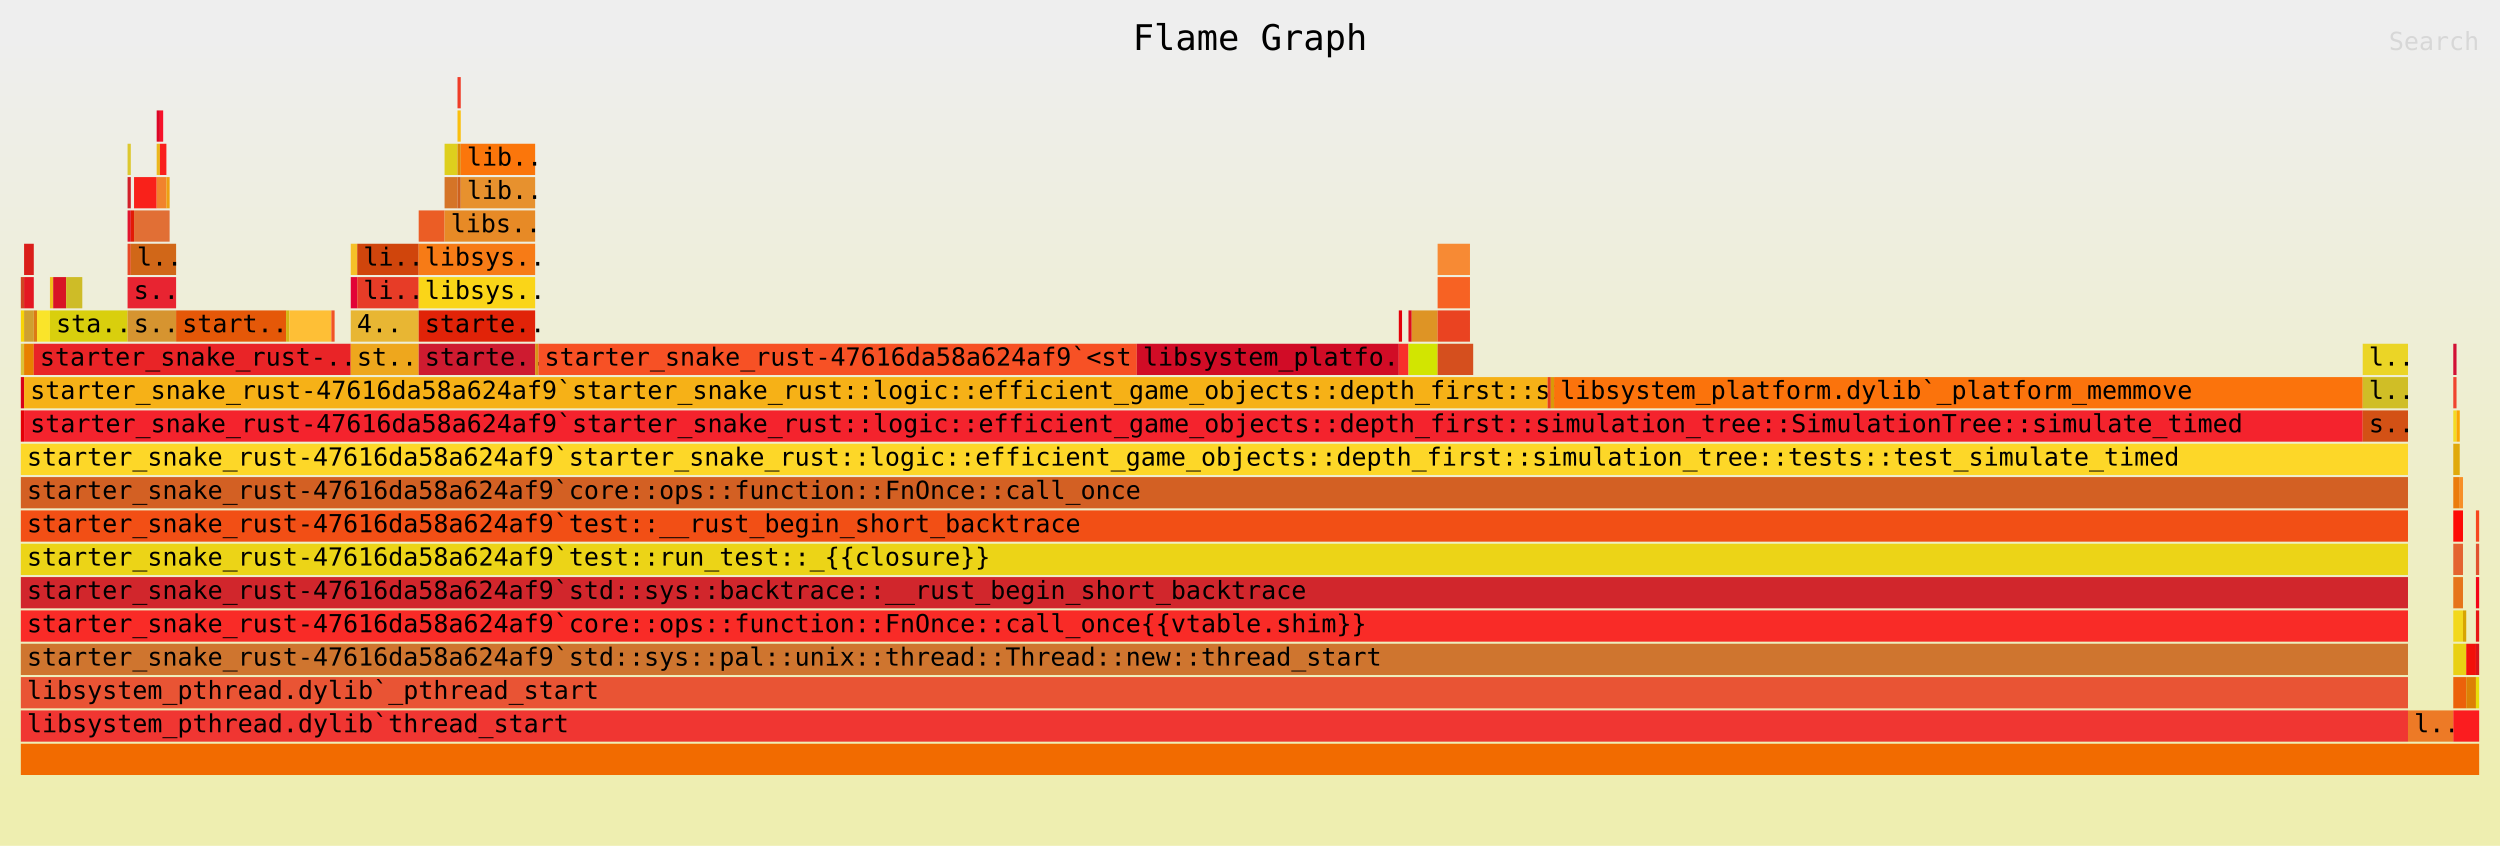
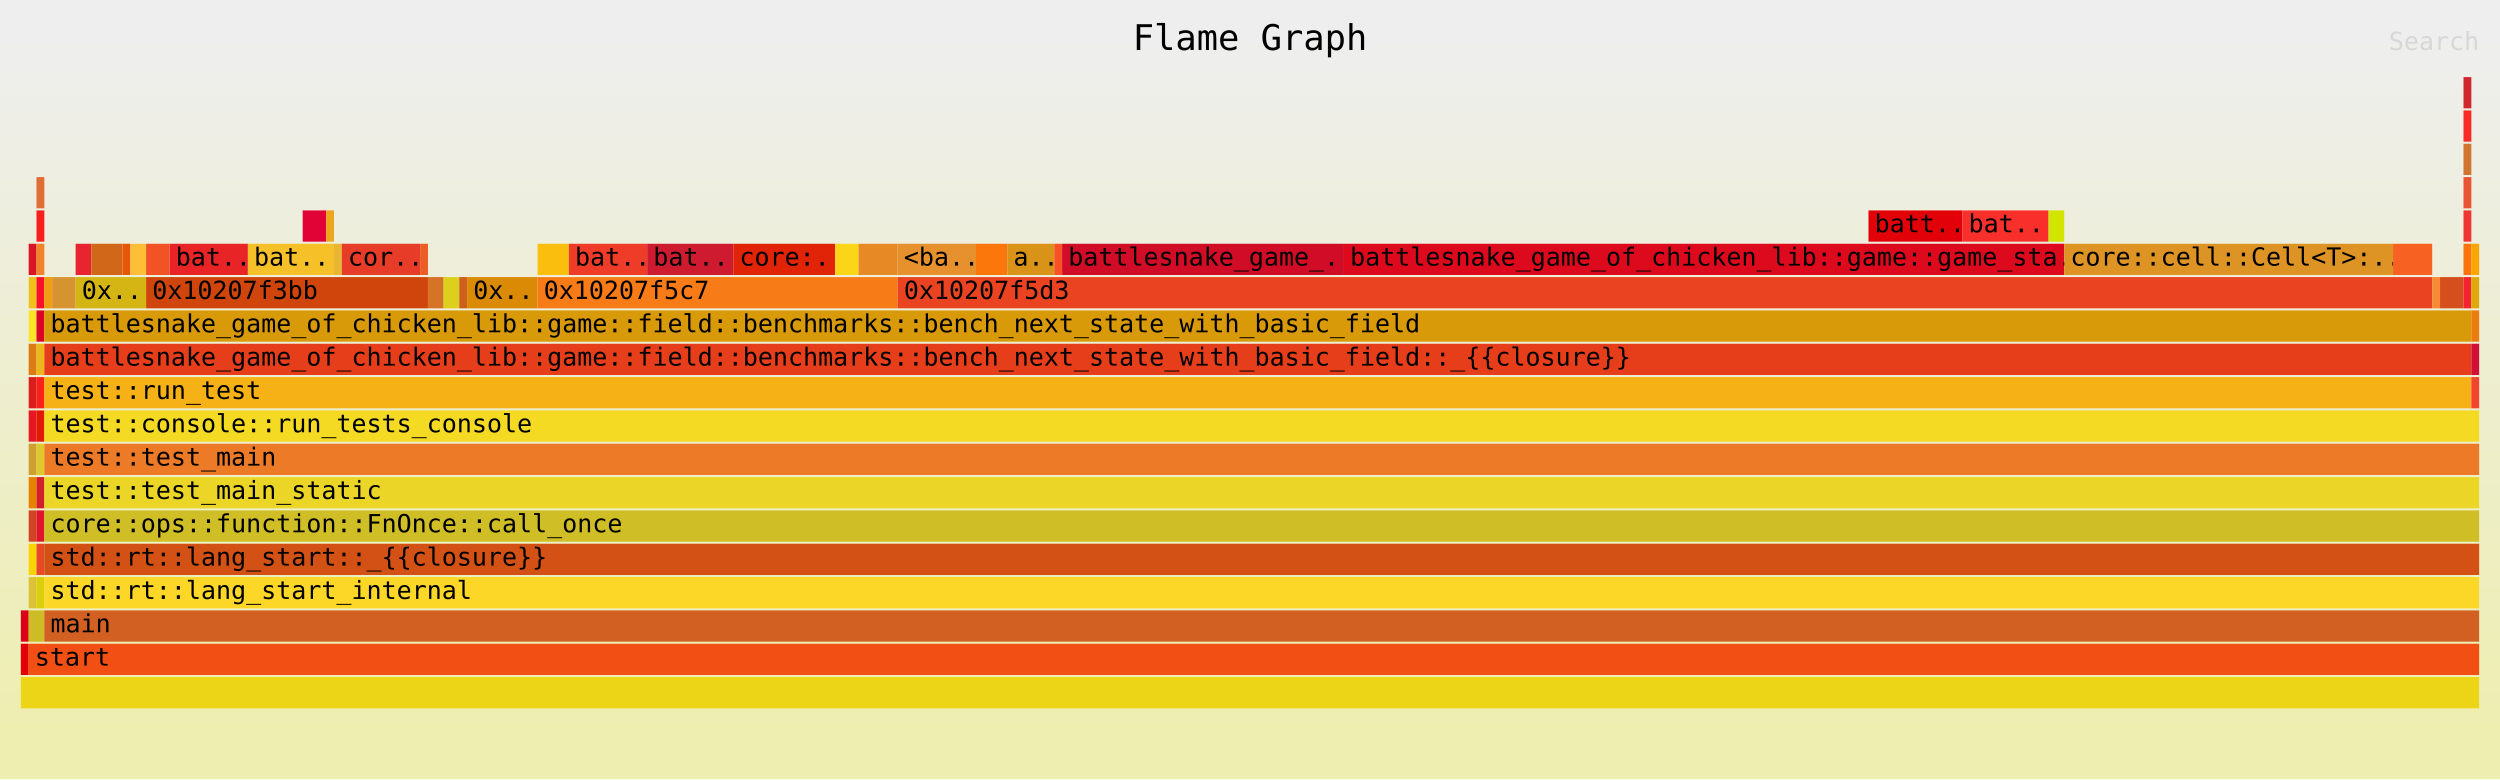
- <svg xmlns="http://www.w3.org/2000/svg" xmlns:ns1="http://github.com/jonhoo/inferno" version="1.1" width="1200" height="406" viewBox="0 0 1200 406">
+ <svg xmlns="http://www.w3.org/2000/svg" xmlns:ns1="http://github.com/jonhoo/inferno" version="1.1" width="1200" height="374" viewBox="0 0 1200 374">
  <defs>
    <linearGradient id="background" y1="0" y2="1" x1="0" x2="0">
      <stop stop-color="#eeeeee" offset="5%" />
      <stop stop-color="#eeeeb0" offset="95%" />
    </linearGradient>
  </defs>
  <style type="text/css">
text { font-family:monospace; font-size:12px }
#title { text-anchor:middle; font-size:17px; }
#matched { text-anchor:end; }
#search { text-anchor:end; opacity:0.1; cursor:pointer; }
#search:hover, #search.show { opacity:1; }
#subtitle { text-anchor:middle; font-color:rgb(160,160,160); }
#unzoom { cursor:pointer; }
#frames &gt; *:hover { stroke:black; stroke-width:0.5; cursor:pointer; }
.hide { display:none; }
.parent { opacity:0.5; }
</style>
-   <rect x="0" y="0" width="100%" height="406" fill="url(#background)" />
+   <rect x="0" y="0" width="100%" height="374" fill="url(#background)" />
  <text id="title" fill="rgb(0,0,0)" x="50%" y="24.00">Flame Graph</text>
-   <text id="details" fill="rgb(0,0,0)" x="10" y="389.00"> </text>
+   <text id="details" fill="rgb(0,0,0)" x="10" y="357.00"> </text>
  <text id="unzoom" class="hide" fill="rgb(0,0,0)" x="10" y="24.00">Reset Zoom</text>
  <text id="search" fill="rgb(0,0,0)" x="1190" y="24.00">Search</text>
-   <text id="matched" fill="rgb(0,0,0)" x="1190" y="389.00"> </text>
-   <svg id="frames" x="10" width="1180" total_samples="760">
-     <g>
-       <rect x="0%" y="197" width="0.132%" height="15" fill="rgb(227,0,7)" ns1:x="0" ns1:w="1" />
-       <text x="0.25%" y="207.50" />
-     </g>
-     <g>
-       <rect x="0%" y="181" width="0.132%" height="15" fill="rgb(217,0,24)" ns1:x="0" ns1:w="1" />
-       <text x="0.25%" y="191.50" />
-     </g>
-     <g>
-       <rect x="0%" y="165" width="0.132%" height="15" fill="rgb(221,193,54)" ns1:x="0" ns1:w="1" />
-       <text x="0.25%" y="175.50" />
-     </g>
-     <g>
-       <rect x="0%" y="149" width="0.132%" height="15" fill="rgb(248,212,6)" ns1:x="0" ns1:w="1" />
-       <text x="0.25%" y="159.50" />
-     </g>
-     <g>
-       <rect x="0%" y="133" width="0.132%" height="15" fill="rgb(208,68,35)" ns1:x="0" ns1:w="1" />
-       <text x="0.25%" y="143.50" />
-     </g>
-     <g>
-       <rect x="0.132%" y="165" width="0.395%" height="15" fill="rgb(232,128,0)" ns1:x="1" ns1:w="3" />
-       <text x="0.382%" y="175.50" />
-     </g>
-     <g>
-       <rect x="0.132%" y="149" width="0.395%" height="15" fill="rgb(207,160,47)" ns1:x="1" ns1:w="3" />
-       <text x="0.382%" y="159.50" />
-     </g>
-     <g>
-       <rect x="0.132%" y="133" width="0.395%" height="15" fill="rgb(228,23,34)" ns1:x="1" ns1:w="3" />
-       <text x="0.382%" y="143.50" />
-     </g>
-     <g>
-       <rect x="0.132%" y="117" width="0.395%" height="15" fill="rgb(218,30,26)" ns1:x="1" ns1:w="3" />
-       <text x="0.382%" y="127.50" />
-     </g>
-     <g>
-       <rect x="0.526%" y="149" width="0.132%" height="15" fill="rgb(220,122,19)" ns1:x="4" ns1:w="1" />
-       <text x="0.776%" y="159.50" />
-     </g>
-     <g>
-       <rect x="0.658%" y="149" width="0.526%" height="15" fill="rgb(250,228,42)" ns1:x="5" ns1:w="4" />
-       <text x="0.908%" y="159.50" />
-     </g>
-     <g>
-       <rect x="1.184%" y="133" width="0.132%" height="15" fill="rgb(240,193,28)" ns1:x="9" ns1:w="1" />
-       <text x="1.434%" y="143.50" />
-     </g>
-     <g>
-       <rect x="1.316%" y="133" width="0.526%" height="15" fill="rgb(216,20,37)" ns1:x="10" ns1:w="4" />
-       <text x="1.566%" y="143.50" />
-     </g>
-     <g>
-       <rect x="1.842%" y="133" width="0.658%" height="15" fill="rgb(206,188,39)" ns1:x="14" ns1:w="5" />
-       <text x="2.092%" y="143.50" />
-     </g>
-     <g>
-       <rect x="1.184%" y="149" width="3.158%" height="15" fill="rgb(217,207,13)" ns1:x="9" ns1:w="24" />
-       <text x="1.434%" y="159.50">sta..</text>
-     </g>
-     <g>
-       <rect x="4.342%" y="117" width="0.132%" height="15" fill="rgb(231,73,38)" ns1:x="33" ns1:w="1" />
-       <text x="4.592%" y="127.50" />
-     </g>
-     <g>
-       <rect x="4.342%" y="101" width="0.132%" height="15" fill="rgb(225,20,46)" ns1:x="33" ns1:w="1" />
-       <text x="4.592%" y="111.50" />
-     </g>
-     <g>
-       <rect x="4.342%" y="85" width="0.132%" height="15" fill="rgb(210,31,41)" ns1:x="33" ns1:w="1" />
-       <text x="4.592%" y="95.50" />
-     </g>
-     <g>
-       <rect x="4.342%" y="69" width="0.132%" height="15" fill="rgb(221,200,47)" ns1:x="33" ns1:w="1" />
-       <text x="4.592%" y="79.50" />
-     </g>
-     <g>
-       <rect x="4.474%" y="101" width="0.132%" height="15" fill="rgb(226,26,5)" ns1:x="34" ns1:w="1" />
-       <text x="4.724%" y="111.50" />
-     </g>
-     <g>
-       <rect x="4.605%" y="85" width="0.921%" height="15" fill="rgb(249,33,26)" ns1:x="35" ns1:w="7" />
-       <text x="4.855%" y="95.50" />
-     </g>
-     <g>
-       <rect x="5.526%" y="69" width="0.132%" height="15" fill="rgb(235,183,28)" ns1:x="42" ns1:w="1" />
-       <text x="5.776%" y="79.50" />
-     </g>
-     <g>
-       <rect x="5.526%" y="53" width="0.132%" height="15" fill="rgb(221,5,38)" ns1:x="42" ns1:w="1" />
-       <text x="5.776%" y="63.50" />
-     </g>
-     <g>
-       <rect x="5.658%" y="53" width="0.132%" height="15" fill="rgb(247,18,42)" ns1:x="43" ns1:w="1" />
-       <text x="5.908%" y="63.50" />
-     </g>
-     <g>
-       <rect x="5.526%" y="85" width="0.395%" height="15" fill="rgb(241,131,45)" ns1:x="42" ns1:w="3" />
-       <text x="5.776%" y="95.50" />
-     </g>
-     <g>
-       <rect x="5.658%" y="69" width="0.263%" height="15" fill="rgb(249,31,29)" ns1:x="43" ns1:w="2" />
-       <text x="5.908%" y="79.50" />
-     </g>
-     <g>
-       <rect x="4.605%" y="101" width="1.447%" height="15" fill="rgb(225,111,53)" ns1:x="35" ns1:w="11" />
-       <text x="4.855%" y="111.50" />
-     </g>
-     <g>
-       <rect x="5.921%" y="85" width="0.132%" height="15" fill="rgb(238,160,17)" ns1:x="45" ns1:w="1" />
-       <text x="6.171%" y="95.50" />
-     </g>
-     <g>
-       <rect x="4.342%" y="149" width="1.974%" height="15" fill="rgb(214,148,48)" ns1:x="33" ns1:w="15" />
-       <text x="4.592%" y="159.50">s..</text>
-     </g>
-     <g>
-       <rect x="4.342%" y="133" width="1.974%" height="15" fill="rgb(232,36,49)" ns1:x="33" ns1:w="15" />
-       <text x="4.592%" y="143.50">s..</text>
-     </g>
-     <g>
-       <rect x="4.474%" y="117" width="1.842%" height="15" fill="rgb(209,103,24)" ns1:x="34" ns1:w="14" />
-       <text x="4.724%" y="127.50">l..</text>
-     </g>
-     <g>
-       <rect x="6.316%" y="149" width="4.474%" height="15" fill="rgb(229,88,8)" ns1:x="48" ns1:w="34" />
-       <text x="6.566%" y="159.50">start..</text>
-     </g>
-     <g>
-       <rect x="10.79%" y="149" width="0.132%" height="15" fill="rgb(213,181,19)" ns1:x="82" ns1:w="1" />
-       <text x="11.04%" y="159.50" />
-     </g>
-     <g>
-       <rect x="10.921%" y="149" width="1.71%" height="15" fill="rgb(254,191,54)" ns1:x="83" ns1:w="13" />
-       <text x="11.171%" y="159.50" />
-     </g>
-     <g>
-       <rect x="12.632%" y="149" width="0.132%" height="15" fill="rgb(241,83,37)" ns1:x="96" ns1:w="1" />
-       <text x="12.882%" y="159.50" />
-     </g>
-     <g>
-       <rect x="0.526%" y="165" width="12.895%" height="15" fill="rgb(233,36,39)" ns1:x="4" ns1:w="98" />
-       <text x="0.776%" y="175.50">starter_snake_rust-..</text>
-     </g>
-     <g>
-       <rect x="13.421%" y="133" width="0.263%" height="15" fill="rgb(226,3,54)" ns1:x="102" ns1:w="2" />
-       <text x="13.671%" y="143.50" />
-     </g>
-     <g>
-       <rect x="13.421%" y="117" width="0.263%" height="15" fill="rgb(245,192,40)" ns1:x="102" ns1:w="2" />
-       <text x="13.671%" y="127.50" />
-     </g>
-     <g>
-       <rect x="13.421%" y="165" width="2.763%" height="15" fill="rgb(238,167,29)" ns1:x="102" ns1:w="21" />
-       <text x="13.671%" y="175.50">st..</text>
-     </g>
-     <g>
-       <rect x="13.421%" y="149" width="2.763%" height="15" fill="rgb(232,182,51)" ns1:x="102" ns1:w="21" />
-       <text x="13.671%" y="159.50"> 4..</text>
-     </g>
-     <g>
-       <rect x="13.684%" y="133" width="2.5%" height="15" fill="rgb(231,60,39)" ns1:x="104" ns1:w="19" />
-       <text x="13.934%" y="143.50">li..</text>
-     </g>
-     <g>
-       <rect x="13.684%" y="117" width="2.5%" height="15" fill="rgb(208,69,12)" ns1:x="104" ns1:w="19" />
-       <text x="13.934%" y="127.50">li..</text>
-     </g>
-     <g>
-       <rect x="16.184%" y="101" width="1.053%" height="15" fill="rgb(235,93,37)" ns1:x="123" ns1:w="8" />
-       <text x="16.434%" y="111.50" />
-     </g>
-     <g>
-       <rect x="17.237%" y="85" width="0.526%" height="15" fill="rgb(213,116,39)" ns1:x="131" ns1:w="4" />
-       <text x="17.487%" y="95.50" />
-     </g>
-     <g>
-       <rect x="17.237%" y="69" width="0.526%" height="15" fill="rgb(222,207,29)" ns1:x="131" ns1:w="4" />
-       <text x="17.487%" y="79.50" />
-     </g>
-     <g>
-       <rect x="17.763%" y="85" width="0.132%" height="15" fill="rgb(206,96,30)" ns1:x="135" ns1:w="1" />
-       <text x="18.013%" y="95.50" />
-     </g>
-     <g>
-       <rect x="17.763%" y="69" width="0.132%" height="15" fill="rgb(218,138,4)" ns1:x="135" ns1:w="1" />
-       <text x="18.013%" y="79.50" />
-     </g>
-     <g>
-       <rect x="17.763%" y="53" width="0.132%" height="15" fill="rgb(250,191,14)" ns1:x="135" ns1:w="1" />
-       <text x="18.013%" y="63.50" />
-     </g>
-     <g>
-       <rect x="17.763%" y="37" width="0.132%" height="15" fill="rgb(239,60,40)" ns1:x="135" ns1:w="1" />
-       <text x="18.013%" y="47.50" />
-     </g>
-     <g>
-       <rect x="16.184%" y="165" width="4.737%" height="15" fill="rgb(206,27,48)" ns1:x="123" ns1:w="36" />
-       <text x="16.434%" y="175.50">starte..</text>
-     </g>
-     <g>
-       <rect x="16.184%" y="149" width="4.737%" height="15" fill="rgb(225,35,8)" ns1:x="123" ns1:w="36" />
-       <text x="16.434%" y="159.50">starte..</text>
-     </g>
-     <g>
-       <rect x="16.184%" y="133" width="4.737%" height="15" fill="rgb(250,213,24)" ns1:x="123" ns1:w="36" />
-       <text x="16.434%" y="143.50">libsys..</text>
-     </g>
-     <g>
-       <rect x="16.184%" y="117" width="4.737%" height="15" fill="rgb(247,123,22)" ns1:x="123" ns1:w="36" />
-       <text x="16.434%" y="127.50">libsys..</text>
-     </g>
-     <g>
-       <rect x="17.237%" y="101" width="3.684%" height="15" fill="rgb(231,138,38)" ns1:x="131" ns1:w="28" />
-       <text x="17.487%" y="111.50">libs..</text>
-     </g>
-     <g>
-       <rect x="17.895%" y="85" width="3.026%" height="15" fill="rgb(231,145,46)" ns1:x="136" ns1:w="23" />
-       <text x="18.145%" y="95.50">lib..</text>
-     </g>
-     <g>
-       <rect x="17.895%" y="69" width="3.026%" height="15" fill="rgb(251,118,11)" ns1:x="136" ns1:w="23" />
-       <text x="18.145%" y="79.50">lib..</text>
-     </g>
-     <g>
-       <rect x="20.921%" y="165" width="0.132%" height="15" fill="rgb(217,147,25)" ns1:x="159" ns1:w="1" />
-       <text x="21.171%" y="175.50" />
-     </g>
-     <g>
-       <rect x="21.053%" y="165" width="24.342%" height="15" fill="rgb(247,81,37)" ns1:x="160" ns1:w="185" />
-       <text x="21.303%" y="175.50">starter_snake_rust-47616da58a624af9`&lt;st..</text>
-     </g>
-     <g>
-       <rect x="45.395%" y="165" width="10.658%" height="15" fill="rgb(209,12,38)" ns1:x="345" ns1:w="81" />
-       <text x="45.645%" y="175.50">libsystem_platfo..</text>
-     </g>
-     <g>
-       <rect x="56.053%" y="149" width="0.132%" height="15" fill="rgb(227,1,9)" ns1:x="426" ns1:w="1" />
-       <text x="56.303%" y="159.50" />
-     </g>
-     <g>
-       <rect x="56.053%" y="165" width="0.395%" height="15" fill="rgb(248,47,43)" ns1:x="426" ns1:w="3" />
-       <text x="56.303%" y="175.50" />
-     </g>
-     <g>
-       <rect x="56.447%" y="149" width="0.132%" height="15" fill="rgb(221,10,30)" ns1:x="429" ns1:w="1" />
-       <text x="56.697%" y="159.50" />
-     </g>
-     <g>
-       <rect x="56.447%" y="165" width="1.184%" height="15" fill="rgb(210,229,1)" ns1:x="429" ns1:w="9" />
-       <text x="56.697%" y="175.50" />
-     </g>
-     <g>
-       <rect x="56.579%" y="149" width="1.053%" height="15" fill="rgb(222,148,37)" ns1:x="430" ns1:w="8" />
-       <text x="56.829%" y="159.50" />
-     </g>
-     <g>
-       <rect x="57.632%" y="149" width="1.316%" height="15" fill="rgb(234,67,33)" ns1:x="438" ns1:w="10" />
-       <text x="57.882%" y="159.50" />
-     </g>
-     <g>
-       <rect x="57.632%" y="133" width="1.316%" height="15" fill="rgb(247,98,35)" ns1:x="438" ns1:w="10" />
-       <text x="57.882%" y="143.50" />
-     </g>
-     <g>
-       <rect x="57.632%" y="117" width="1.316%" height="15" fill="rgb(247,138,52)" ns1:x="438" ns1:w="10" />
-       <text x="57.882%" y="127.50" />
-     </g>
-     <g>
-       <rect x="57.632%" y="165" width="1.447%" height="15" fill="rgb(213,79,30)" ns1:x="438" ns1:w="11" />
-       <text x="57.882%" y="175.50" />
-     </g>
-     <g>
-       <rect x="0.132%" y="181" width="61.974%" height="15" fill="rgb(246,177,23)" ns1:x="1" ns1:w="471" />
-       <text x="0.382%" y="191.50">starter_snake_rust-47616da58a624af9`starter_snake_rust::logic::efficient_game_objects::depth_first::sim..</text>
-     </g>
-     <g>
-       <rect x="62.105%" y="181" width="0.132%" height="15" fill="rgb(230,62,27)" ns1:x="472" ns1:w="1" />
-       <text x="62.355%" y="191.50" />
-     </g>
-     <g>
-       <rect x="62.237%" y="181" width="0.132%" height="15" fill="rgb(216,154,8)" ns1:x="473" ns1:w="1" />
-       <text x="62.487%" y="191.50" />
-     </g>
-     <g>
-       <rect x="0.132%" y="197" width="95.132%" height="15" fill="rgb(244,35,45)" ns1:x="1" ns1:w="723" />
-       <text x="0.382%" y="207.50">starter_snake_rust-47616da58a624af9`starter_snake_rust::logic::efficient_game_objects::depth_first::simulation_tree::SimulationTree::simulate_timed</text>
-     </g>
-     <g>
-       <rect x="62.368%" y="181" width="32.895%" height="15" fill="rgb(251,115,12)" ns1:x="474" ns1:w="250" />
-       <text x="62.618%" y="191.50">libsystem_platform.dylib`_platform_memmove</text>
-     </g>
-     <g>
-       <rect x="0%" y="341" width="97.105%" height="15" fill="rgb(240,54,50)" ns1:x="0" ns1:w="738" />
-       <text x="0.25%" y="351.50">libsystem_pthread.dylib`thread_start</text>
-     </g>
-     <g>
-       <rect x="0%" y="325" width="97.105%" height="15" fill="rgb(233,84,52)" ns1:x="0" ns1:w="738" />
-       <text x="0.25%" y="335.50">libsystem_pthread.dylib`_pthread_start</text>
-     </g>
-     <g>
-       <rect x="0%" y="309" width="97.105%" height="15" fill="rgb(207,117,47)" ns1:x="0" ns1:w="738" />
-       <text x="0.25%" y="319.50">starter_snake_rust-47616da58a624af9`std::sys::pal::unix::thread::Thread::new::thread_start</text>
-     </g>
-     <g>
-       <rect x="0%" y="293" width="97.105%" height="15" fill="rgb(249,43,39)" ns1:x="0" ns1:w="738" />
-       <text x="0.25%" y="303.50">starter_snake_rust-47616da58a624af9`core::ops::function::FnOnce::call_once{{vtable.shim}}</text>
-     </g>
-     <g>
-       <rect x="0%" y="277" width="97.105%" height="15" fill="rgb(209,38,44)" ns1:x="0" ns1:w="738" />
-       <text x="0.25%" y="287.50">starter_snake_rust-47616da58a624af9`std::sys::backtrace::__rust_begin_short_backtrace</text>
-     </g>
-     <g>
-       <rect x="0%" y="261" width="97.105%" height="15" fill="rgb(236,212,23)" ns1:x="0" ns1:w="738" />
-       <text x="0.25%" y="271.50">starter_snake_rust-47616da58a624af9`test::run_test::_{{closure}}</text>
-     </g>
-     <g>
-       <rect x="0%" y="245" width="97.105%" height="15" fill="rgb(242,79,21)" ns1:x="0" ns1:w="738" />
-       <text x="0.25%" y="255.50">starter_snake_rust-47616da58a624af9`test::__rust_begin_short_backtrace</text>
-     </g>
-     <g>
-       <rect x="0%" y="229" width="97.105%" height="15" fill="rgb(211,96,35)" ns1:x="0" ns1:w="738" />
-       <text x="0.25%" y="239.50">starter_snake_rust-47616da58a624af9`core::ops::function::FnOnce::call_once</text>
-     </g>
-     <g>
-       <rect x="0%" y="213" width="97.105%" height="15" fill="rgb(253,215,40)" ns1:x="0" ns1:w="738" />
-       <text x="0.25%" y="223.50">starter_snake_rust-47616da58a624af9`starter_snake_rust::logic::efficient_game_objects::depth_first::simulation_tree::tests::test_simulate_timed</text>
-     </g>
-     <g>
-       <rect x="95.263%" y="197" width="1.842%" height="15" fill="rgb(211,81,21)" ns1:x="724" ns1:w="14" />
-       <text x="95.513%" y="207.50">s..</text>
-     </g>
-     <g>
-       <rect x="95.263%" y="181" width="1.842%" height="15" fill="rgb(208,190,38)" ns1:x="724" ns1:w="14" />
-       <text x="95.513%" y="191.50">l..</text>
-     </g>
-     <g>
-       <rect x="95.263%" y="165" width="1.842%" height="15" fill="rgb(235,213,38)" ns1:x="724" ns1:w="14" />
-       <text x="95.513%" y="175.50">l..</text>
-     </g>
-     <g>
-       <rect x="97.105%" y="341" width="1.842%" height="15" fill="rgb(237,122,38)" ns1:x="738" ns1:w="14" />
-       <text x="97.355%" y="351.50">l..</text>
-     </g>
-     <g>
-       <rect x="98.947%" y="197" width="0.132%" height="15" fill="rgb(244,218,35)" ns1:x="752" ns1:w="1" />
-       <text x="99.197%" y="207.50" />
-     </g>
-     <g>
-       <rect x="98.947%" y="181" width="0.132%" height="15" fill="rgb(240,68,47)" ns1:x="752" ns1:w="1" />
-       <text x="99.197%" y="191.50" />
-     </g>
-     <g>
-       <rect x="98.947%" y="165" width="0.132%" height="15" fill="rgb(210,16,53)" ns1:x="752" ns1:w="1" />
-       <text x="99.197%" y="175.50" />
-     </g>
-     <g>
-       <rect x="98.947%" y="229" width="0.263%" height="15" fill="rgb(235,124,12)" ns1:x="752" ns1:w="2" />
-       <text x="99.197%" y="239.50" />
-     </g>
-     <g>
-       <rect x="98.947%" y="213" width="0.263%" height="15" fill="rgb(224,169,11)" ns1:x="752" ns1:w="2" />
-       <text x="99.197%" y="223.50" />
-     </g>
-     <g>
-       <rect x="99.079%" y="197" width="0.132%" height="15" fill="rgb(250,166,2)" ns1:x="753" ns1:w="1" />
-       <text x="99.329%" y="207.50" />
-     </g>
-     <g>
-       <rect x="98.947%" y="293" width="0.395%" height="15" fill="rgb(242,216,29)" ns1:x="752" ns1:w="3" />
-       <text x="99.197%" y="303.50" />
-     </g>
-     <g>
-       <rect x="98.947%" y="277" width="0.395%" height="15" fill="rgb(230,116,27)" ns1:x="752" ns1:w="3" />
-       <text x="99.197%" y="287.50" />
-     </g>
-     <g>
-       <rect x="98.947%" y="261" width="0.395%" height="15" fill="rgb(228,99,48)" ns1:x="752" ns1:w="3" />
-       <text x="99.197%" y="271.50" />
-     </g>
-     <g>
-       <rect x="98.947%" y="245" width="0.395%" height="15" fill="rgb(253,11,6)" ns1:x="752" ns1:w="3" />
-       <text x="99.197%" y="255.50" />
-     </g>
-     <g>
-       <rect x="99.21%" y="229" width="0.132%" height="15" fill="rgb(247,143,39)" ns1:x="754" ns1:w="1" />
-       <text x="99.46%" y="239.50" />
-     </g>
-     <g>
-       <rect x="98.947%" y="325" width="0.526%" height="15" fill="rgb(236,97,10)" ns1:x="752" ns1:w="4" />
-       <text x="99.197%" y="335.50" />
-     </g>
-     <g>
-       <rect x="98.947%" y="309" width="0.526%" height="15" fill="rgb(233,208,19)" ns1:x="752" ns1:w="4" />
-       <text x="99.197%" y="319.50" />
-     </g>
-     <g>
-       <rect x="99.342%" y="293" width="0.132%" height="15" fill="rgb(216,164,2)" ns1:x="755" ns1:w="1" />
-       <text x="99.592%" y="303.50" />
-     </g>
-     <g>
-       <rect x="99.474%" y="325" width="0.395%" height="15" fill="rgb(220,129,5)" ns1:x="756" ns1:w="3" />
-       <text x="99.724%" y="335.50" />
-     </g>
-     <g>
-       <rect x="99.474%" y="309" width="0.395%" height="15" fill="rgb(242,17,10)" ns1:x="756" ns1:w="3" />
-       <text x="99.724%" y="319.50" />
-     </g>
-     <g>
-       <rect x="0%" y="357" width="100%" height="15" fill="rgb(242,107,0)" ns1:x="0" ns1:w="760" />
-       <text x="0.25%" y="367.50" />
-     </g>
-     <g>
-       <rect x="98.947%" y="341" width="1.053%" height="15" fill="rgb(251,28,31)" ns1:x="752" ns1:w="8" />
-       <text x="99.197%" y="351.50" />
-     </g>
-     <g>
-       <rect x="99.868%" y="325" width="0.132%" height="15" fill="rgb(233,223,10)" ns1:x="759" ns1:w="1" />
-       <text x="100.118%" y="335.50" />
-     </g>
-     <g>
-       <rect x="99.868%" y="309" width="0.132%" height="15" fill="rgb(215,21,27)" ns1:x="759" ns1:w="1" />
-       <text x="100.118%" y="319.50" />
-     </g>
-     <g>
-       <rect x="99.868%" y="293" width="0.132%" height="15" fill="rgb(232,23,21)" ns1:x="759" ns1:w="1" />
-       <text x="100.118%" y="303.50" />
-     </g>
-     <g>
-       <rect x="99.868%" y="277" width="0.132%" height="15" fill="rgb(244,5,23)" ns1:x="759" ns1:w="1" />
-       <text x="100.118%" y="287.50" />
-     </g>
-     <g>
-       <rect x="99.868%" y="261" width="0.132%" height="15" fill="rgb(226,81,46)" ns1:x="759" ns1:w="1" />
-       <text x="100.118%" y="271.50" />
-     </g>
-     <g>
-       <rect x="99.868%" y="245" width="0.132%" height="15" fill="rgb(247,70,30)" ns1:x="759" ns1:w="1" />
-       <text x="100.118%" y="255.50" />
+   <text id="matched" fill="rgb(0,0,0)" x="1190" y="357.00"> </text>
+   <svg id="frames" x="10" width="1180" total_samples="314">
+     <g>
+       <rect x="0%" y="309" width="0.319%" height="15" fill="rgb(227,0,7)" ns1:x="0" ns1:w="1" />
+       <text x="0.25%" y="319.50" />
+     </g>
+     <g>
+       <rect x="0%" y="293" width="0.319%" height="15" fill="rgb(217,0,24)" ns1:x="0" ns1:w="1" />
+       <text x="0.25%" y="303.50" />
+     </g>
+     <g>
+       <rect x="0.319%" y="277" width="0.319%" height="15" fill="rgb(221,193,54)" ns1:x="1" ns1:w="1" />
+       <text x="0.569%" y="287.50" />
+     </g>
+     <g>
+       <rect x="0.319%" y="261" width="0.319%" height="15" fill="rgb(248,212,6)" ns1:x="1" ns1:w="1" />
+       <text x="0.569%" y="271.50" />
+     </g>
+     <g>
+       <rect x="0.319%" y="245" width="0.319%" height="15" fill="rgb(208,68,35)" ns1:x="1" ns1:w="1" />
+       <text x="0.569%" y="255.50" />
+     </g>
+     <g>
+       <rect x="0.319%" y="229" width="0.319%" height="15" fill="rgb(232,128,0)" ns1:x="1" ns1:w="1" />
+       <text x="0.569%" y="239.50" />
+     </g>
+     <g>
+       <rect x="0.319%" y="213" width="0.319%" height="15" fill="rgb(207,160,47)" ns1:x="1" ns1:w="1" />
+       <text x="0.569%" y="223.50" />
+     </g>
+     <g>
+       <rect x="0.319%" y="197" width="0.319%" height="15" fill="rgb(228,23,34)" ns1:x="1" ns1:w="1" />
+       <text x="0.569%" y="207.50" />
+     </g>
+     <g>
+       <rect x="0.319%" y="181" width="0.319%" height="15" fill="rgb(218,30,26)" ns1:x="1" ns1:w="1" />
+       <text x="0.569%" y="191.50" />
+     </g>
+     <g>
+       <rect x="0.319%" y="165" width="0.319%" height="15" fill="rgb(220,122,19)" ns1:x="1" ns1:w="1" />
+       <text x="0.569%" y="175.50" />
+     </g>
+     <g>
+       <rect x="0.319%" y="149" width="0.319%" height="15" fill="rgb(250,228,42)" ns1:x="1" ns1:w="1" />
+       <text x="0.569%" y="159.50" />
+     </g>
+     <g>
+       <rect x="0.319%" y="133" width="0.319%" height="15" fill="rgb(240,193,28)" ns1:x="1" ns1:w="1" />
+       <text x="0.569%" y="143.50" />
+     </g>
+     <g>
+       <rect x="0.319%" y="117" width="0.319%" height="15" fill="rgb(216,20,37)" ns1:x="1" ns1:w="1" />
+       <text x="0.569%" y="127.50" />
+     </g>
+     <g>
+       <rect x="0.319%" y="293" width="0.637%" height="15" fill="rgb(206,188,39)" ns1:x="1" ns1:w="2" />
+       <text x="0.569%" y="303.50" />
+     </g>
+     <g>
+       <rect x="0.637%" y="277" width="0.319%" height="15" fill="rgb(217,207,13)" ns1:x="2" ns1:w="1" />
+       <text x="0.887%" y="287.50" />
+     </g>
+     <g>
+       <rect x="0.637%" y="261" width="0.319%" height="15" fill="rgb(231,73,38)" ns1:x="2" ns1:w="1" />
+       <text x="0.887%" y="271.50" />
+     </g>
+     <g>
+       <rect x="0.637%" y="245" width="0.319%" height="15" fill="rgb(225,20,46)" ns1:x="2" ns1:w="1" />
+       <text x="0.887%" y="255.50" />
+     </g>
+     <g>
+       <rect x="0.637%" y="229" width="0.319%" height="15" fill="rgb(210,31,41)" ns1:x="2" ns1:w="1" />
+       <text x="0.887%" y="239.50" />
+     </g>
+     <g>
+       <rect x="0.637%" y="213" width="0.319%" height="15" fill="rgb(221,200,47)" ns1:x="2" ns1:w="1" />
+       <text x="0.887%" y="223.50" />
+     </g>
+     <g>
+       <rect x="0.637%" y="197" width="0.319%" height="15" fill="rgb(226,26,5)" ns1:x="2" ns1:w="1" />
+       <text x="0.887%" y="207.50" />
+     </g>
+     <g>
+       <rect x="0.637%" y="181" width="0.319%" height="15" fill="rgb(249,33,26)" ns1:x="2" ns1:w="1" />
+       <text x="0.887%" y="191.50" />
+     </g>
+     <g>
+       <rect x="0.637%" y="165" width="0.319%" height="15" fill="rgb(235,183,28)" ns1:x="2" ns1:w="1" />
+       <text x="0.887%" y="175.50" />
+     </g>
+     <g>
+       <rect x="0.637%" y="149" width="0.319%" height="15" fill="rgb(221,5,38)" ns1:x="2" ns1:w="1" />
+       <text x="0.887%" y="159.50" />
+     </g>
+     <g>
+       <rect x="0.637%" y="133" width="0.319%" height="15" fill="rgb(247,18,42)" ns1:x="2" ns1:w="1" />
+       <text x="0.887%" y="143.50" />
+     </g>
+     <g>
+       <rect x="0.637%" y="117" width="0.319%" height="15" fill="rgb(241,131,45)" ns1:x="2" ns1:w="1" />
+       <text x="0.887%" y="127.50" />
+     </g>
+     <g>
+       <rect x="0.637%" y="101" width="0.319%" height="15" fill="rgb(249,31,29)" ns1:x="2" ns1:w="1" />
+       <text x="0.887%" y="111.50" />
+     </g>
+     <g>
+       <rect x="0.637%" y="85" width="0.319%" height="15" fill="rgb(225,111,53)" ns1:x="2" ns1:w="1" />
+       <text x="0.887%" y="95.50" />
+     </g>
+     <g>
+       <rect x="0.955%" y="133" width="0.319%" height="15" fill="rgb(238,160,17)" ns1:x="3" ns1:w="1" />
+       <text x="1.205%" y="143.50" />
+     </g>
+     <g>
+       <rect x="1.274%" y="133" width="0.955%" height="15" fill="rgb(214,148,48)" ns1:x="4" ns1:w="3" />
+       <text x="1.524%" y="143.50" />
+     </g>
+     <g>
+       <rect x="2.229%" y="117" width="0.637%" height="15" fill="rgb(232,36,49)" ns1:x="7" ns1:w="2" />
+       <text x="2.479%" y="127.50" />
+     </g>
+     <g>
+       <rect x="2.866%" y="117" width="1.274%" height="15" fill="rgb(209,103,24)" ns1:x="9" ns1:w="4" />
+       <text x="3.116%" y="127.50" />
+     </g>
+     <g>
+       <rect x="4.14%" y="117" width="0.319%" height="15" fill="rgb(229,88,8)" ns1:x="13" ns1:w="1" />
+       <text x="4.39%" y="127.50" />
+     </g>
+     <g>
+       <rect x="2.229%" y="133" width="2.866%" height="15" fill="rgb(213,181,19)" ns1:x="7" ns1:w="9" />
+       <text x="2.479%" y="143.50">0x..</text>
+     </g>
+     <g>
+       <rect x="4.459%" y="117" width="0.637%" height="15" fill="rgb(254,191,54)" ns1:x="14" ns1:w="2" />
+       <text x="4.709%" y="127.50" />
+     </g>
+     <g>
+       <rect x="5.096%" y="117" width="0.955%" height="15" fill="rgb(241,83,37)" ns1:x="16" ns1:w="3" />
+       <text x="5.346%" y="127.50" />
+     </g>
+     <g>
+       <rect x="6.051%" y="117" width="3.185%" height="15" fill="rgb(233,36,39)" ns1:x="19" ns1:w="10" />
+       <text x="6.301%" y="127.50">bat..</text>
+     </g>
+     <g>
+       <rect x="11.465%" y="101" width="0.955%" height="15" fill="rgb(226,3,54)" ns1:x="36" ns1:w="3" />
+       <text x="11.715%" y="111.50" />
+     </g>
+     <g>
+       <rect x="9.236%" y="117" width="3.503%" height="15" fill="rgb(245,192,40)" ns1:x="29" ns1:w="11" />
+       <text x="9.486%" y="127.50">bat..</text>
+     </g>
+     <g>
+       <rect x="12.42%" y="101" width="0.319%" height="15" fill="rgb(238,167,29)" ns1:x="39" ns1:w="1" />
+       <text x="12.67%" y="111.50" />
+     </g>
+     <g>
+       <rect x="12.739%" y="117" width="0.319%" height="15" fill="rgb(232,182,51)" ns1:x="40" ns1:w="1" />
+       <text x="12.989%" y="127.50" />
+     </g>
+     <g>
+       <rect x="13.057%" y="117" width="3.185%" height="15" fill="rgb(231,60,39)" ns1:x="41" ns1:w="10" />
+       <text x="13.307%" y="127.50">cor..</text>
+     </g>
+     <g>
+       <rect x="5.096%" y="133" width="11.465%" height="15" fill="rgb(208,69,12)" ns1:x="16" ns1:w="36" />
+       <text x="5.346%" y="143.50">0x10207f3bb</text>
+     </g>
+     <g>
+       <rect x="16.242%" y="117" width="0.319%" height="15" fill="rgb(235,93,37)" ns1:x="51" ns1:w="1" />
+       <text x="16.492%" y="127.50" />
+     </g>
+     <g>
+       <rect x="16.561%" y="133" width="0.637%" height="15" fill="rgb(213,116,39)" ns1:x="52" ns1:w="2" />
+       <text x="16.811%" y="143.50" />
+     </g>
+     <g>
+       <rect x="17.198%" y="133" width="0.637%" height="15" fill="rgb(222,207,29)" ns1:x="54" ns1:w="2" />
+       <text x="17.448%" y="143.50" />
+     </g>
+     <g>
+       <rect x="17.834%" y="133" width="0.319%" height="15" fill="rgb(206,96,30)" ns1:x="56" ns1:w="1" />
+       <text x="18.084%" y="143.50" />
+     </g>
+     <g>
+       <rect x="18.153%" y="133" width="2.866%" height="15" fill="rgb(218,138,4)" ns1:x="57" ns1:w="9" />
+       <text x="18.403%" y="143.50">0x..</text>
+     </g>
+     <g>
+       <rect x="21.019%" y="117" width="1.274%" height="15" fill="rgb(250,191,14)" ns1:x="66" ns1:w="4" />
+       <text x="21.269%" y="127.50" />
+     </g>
+     <g>
+       <rect x="22.293%" y="117" width="3.185%" height="15" fill="rgb(239,60,40)" ns1:x="70" ns1:w="10" />
+       <text x="22.543%" y="127.50">bat..</text>
+     </g>
+     <g>
+       <rect x="25.478%" y="117" width="3.503%" height="15" fill="rgb(206,27,48)" ns1:x="80" ns1:w="11" />
+       <text x="25.728%" y="127.50">bat..</text>
+     </g>
+     <g>
+       <rect x="28.981%" y="117" width="4.14%" height="15" fill="rgb(225,35,8)" ns1:x="91" ns1:w="13" />
+       <text x="29.231%" y="127.50">core:..</text>
+     </g>
+     <g>
+       <rect x="33.121%" y="117" width="0.955%" height="15" fill="rgb(250,213,24)" ns1:x="104" ns1:w="3" />
+       <text x="33.371%" y="127.50" />
+     </g>
+     <g>
+       <rect x="21.019%" y="133" width="14.65%" height="15" fill="rgb(247,123,22)" ns1:x="66" ns1:w="46" />
+       <text x="21.269%" y="143.50">0x10207f5c7</text>
+     </g>
+     <g>
+       <rect x="34.076%" y="117" width="1.592%" height="15" fill="rgb(231,138,38)" ns1:x="107" ns1:w="5" />
+       <text x="34.326%" y="127.50" />
+     </g>
+     <g>
+       <rect x="35.669%" y="117" width="3.185%" height="15" fill="rgb(231,145,46)" ns1:x="112" ns1:w="10" />
+       <text x="35.919%" y="127.50">&lt;ba..</text>
+     </g>
+     <g>
+       <rect x="38.853%" y="117" width="1.274%" height="15" fill="rgb(251,118,11)" ns1:x="122" ns1:w="4" />
+       <text x="39.103%" y="127.50" />
+     </g>
+     <g>
+       <rect x="40.127%" y="117" width="1.911%" height="15" fill="rgb(217,147,25)" ns1:x="126" ns1:w="6" />
+       <text x="40.377%" y="127.50">a..</text>
+     </g>
+     <g>
+       <rect x="42.038%" y="117" width="0.319%" height="15" fill="rgb(247,81,37)" ns1:x="132" ns1:w="1" />
+       <text x="42.288%" y="127.50" />
+     </g>
+     <g>
+       <rect x="42.357%" y="117" width="11.465%" height="15" fill="rgb(209,12,38)" ns1:x="133" ns1:w="36" />
+       <text x="42.607%" y="127.50">battlesnake_game_..</text>
+     </g>
+     <g>
+       <rect x="75.159%" y="101" width="3.822%" height="15" fill="rgb(227,1,9)" ns1:x="236" ns1:w="12" />
+       <text x="75.409%" y="111.50">batt..</text>
+     </g>
+     <g>
+       <rect x="78.981%" y="101" width="3.503%" height="15" fill="rgb(248,47,43)" ns1:x="248" ns1:w="11" />
+       <text x="79.231%" y="111.50">bat..</text>
+     </g>
+     <g>
+       <rect x="53.822%" y="117" width="29.299%" height="15" fill="rgb(221,10,30)" ns1:x="169" ns1:w="92" />
+       <text x="54.072%" y="127.50">battlesnake_game_of_chicken_lib::game::game_sta..</text>
+     </g>
+     <g>
+       <rect x="82.484%" y="101" width="0.637%" height="15" fill="rgb(210,229,1)" ns1:x="259" ns1:w="2" />
+       <text x="82.734%" y="111.50" />
+     </g>
+     <g>
+       <rect x="83.121%" y="117" width="13.376%" height="15" fill="rgb(222,148,37)" ns1:x="261" ns1:w="42" />
+       <text x="83.371%" y="127.50">core::cell::Cell&lt;T&gt;:..</text>
+     </g>
+     <g>
+       <rect x="35.669%" y="133" width="62.42%" height="15" fill="rgb(234,67,33)" ns1:x="112" ns1:w="196" />
+       <text x="35.919%" y="143.50">0x10207f5d3</text>
+     </g>
+     <g>
+       <rect x="96.497%" y="117" width="1.592%" height="15" fill="rgb(247,98,35)" ns1:x="303" ns1:w="5" />
+       <text x="96.747%" y="127.50" />
+     </g>
+     <g>
+       <rect x="98.089%" y="133" width="0.319%" height="15" fill="rgb(247,138,52)" ns1:x="308" ns1:w="1" />
+       <text x="98.339%" y="143.50" />
+     </g>
+     <g>
+       <rect x="98.408%" y="133" width="0.955%" height="15" fill="rgb(213,79,30)" ns1:x="309" ns1:w="3" />
+       <text x="98.658%" y="143.50" />
+     </g>
+     <g>
+       <rect x="0.955%" y="181" width="98.726%" height="15" fill="rgb(246,177,23)" ns1:x="3" ns1:w="310" />
+       <text x="1.205%" y="191.50">test::run_test</text>
+     </g>
+     <g>
+       <rect x="0.955%" y="165" width="98.726%" height="15" fill="rgb(230,62,27)" ns1:x="3" ns1:w="310" />
+       <text x="1.205%" y="175.50">battlesnake_game_of_chicken_lib::game::field::benchmarks::bench_next_state_with_basic_field::_{{closure}}</text>
+     </g>
+     <g>
+       <rect x="0.955%" y="149" width="98.726%" height="15" fill="rgb(216,154,8)" ns1:x="3" ns1:w="310" />
+       <text x="1.205%" y="159.50">battlesnake_game_of_chicken_lib::game::field::benchmarks::bench_next_state_with_basic_field</text>
+     </g>
+     <g>
+       <rect x="99.363%" y="133" width="0.319%" height="15" fill="rgb(244,35,45)" ns1:x="312" ns1:w="1" />
+       <text x="99.613%" y="143.50" />
+     </g>
+     <g>
+       <rect x="99.363%" y="117" width="0.319%" height="15" fill="rgb(251,115,12)" ns1:x="312" ns1:w="1" />
+       <text x="99.613%" y="127.50" />
+     </g>
+     <g>
+       <rect x="99.363%" y="101" width="0.319%" height="15" fill="rgb(240,54,50)" ns1:x="312" ns1:w="1" />
+       <text x="99.613%" y="111.50" />
+     </g>
+     <g>
+       <rect x="99.363%" y="85" width="0.319%" height="15" fill="rgb(233,84,52)" ns1:x="312" ns1:w="1" />
+       <text x="99.613%" y="95.50" />
+     </g>
+     <g>
+       <rect x="99.363%" y="69" width="0.319%" height="15" fill="rgb(207,117,47)" ns1:x="312" ns1:w="1" />
+       <text x="99.613%" y="79.50" />
+     </g>
+     <g>
+       <rect x="99.363%" y="53" width="0.319%" height="15" fill="rgb(249,43,39)" ns1:x="312" ns1:w="1" />
+       <text x="99.613%" y="63.50" />
+     </g>
+     <g>
+       <rect x="99.363%" y="37" width="0.319%" height="15" fill="rgb(209,38,44)" ns1:x="312" ns1:w="1" />
+       <text x="99.613%" y="47.50" />
+     </g>
+     <g>
+       <rect x="0%" y="325" width="100%" height="15" fill="rgb(236,212,23)" ns1:x="0" ns1:w="314" />
+       <text x="0.25%" y="335.50" />
+     </g>
+     <g>
+       <rect x="0.319%" y="309" width="99.681%" height="15" fill="rgb(242,79,21)" ns1:x="1" ns1:w="313" />
+       <text x="0.569%" y="319.50">start</text>
+     </g>
+     <g>
+       <rect x="0.955%" y="293" width="99.045%" height="15" fill="rgb(211,96,35)" ns1:x="3" ns1:w="311" />
+       <text x="1.205%" y="303.50">main</text>
+     </g>
+     <g>
+       <rect x="0.955%" y="277" width="99.045%" height="15" fill="rgb(253,215,40)" ns1:x="3" ns1:w="311" />
+       <text x="1.205%" y="287.50">std::rt::lang_start_internal</text>
+     </g>
+     <g>
+       <rect x="0.955%" y="261" width="99.045%" height="15" fill="rgb(211,81,21)" ns1:x="3" ns1:w="311" />
+       <text x="1.205%" y="271.50">std::rt::lang_start::_{{closure}}</text>
+     </g>
+     <g>
+       <rect x="0.955%" y="245" width="99.045%" height="15" fill="rgb(208,190,38)" ns1:x="3" ns1:w="311" />
+       <text x="1.205%" y="255.50">core::ops::function::FnOnce::call_once</text>
+     </g>
+     <g>
+       <rect x="0.955%" y="229" width="99.045%" height="15" fill="rgb(235,213,38)" ns1:x="3" ns1:w="311" />
+       <text x="1.205%" y="239.50">test::test_main_static</text>
+     </g>
+     <g>
+       <rect x="0.955%" y="213" width="99.045%" height="15" fill="rgb(237,122,38)" ns1:x="3" ns1:w="311" />
+       <text x="1.205%" y="223.50">test::test_main</text>
+     </g>
+     <g>
+       <rect x="0.955%" y="197" width="99.045%" height="15" fill="rgb(244,218,35)" ns1:x="3" ns1:w="311" />
+       <text x="1.205%" y="207.50">test::console::run_tests_console</text>
+     </g>
+     <g>
+       <rect x="99.681%" y="181" width="0.319%" height="15" fill="rgb(240,68,47)" ns1:x="313" ns1:w="1" />
+       <text x="99.931%" y="191.50" />
+     </g>
+     <g>
+       <rect x="99.681%" y="165" width="0.319%" height="15" fill="rgb(210,16,53)" ns1:x="313" ns1:w="1" />
+       <text x="99.931%" y="175.50" />
+     </g>
+     <g>
+       <rect x="99.681%" y="149" width="0.319%" height="15" fill="rgb(235,124,12)" ns1:x="313" ns1:w="1" />
+       <text x="99.931%" y="159.50" />
+     </g>
+     <g>
+       <rect x="99.681%" y="133" width="0.319%" height="15" fill="rgb(224,169,11)" ns1:x="313" ns1:w="1" />
+       <text x="99.931%" y="143.50" />
+     </g>
+     <g>
+       <rect x="99.681%" y="117" width="0.319%" height="15" fill="rgb(250,166,2)" ns1:x="313" ns1:w="1" />
+       <text x="99.931%" y="127.50" />
    </g>
  </svg>
</svg>
